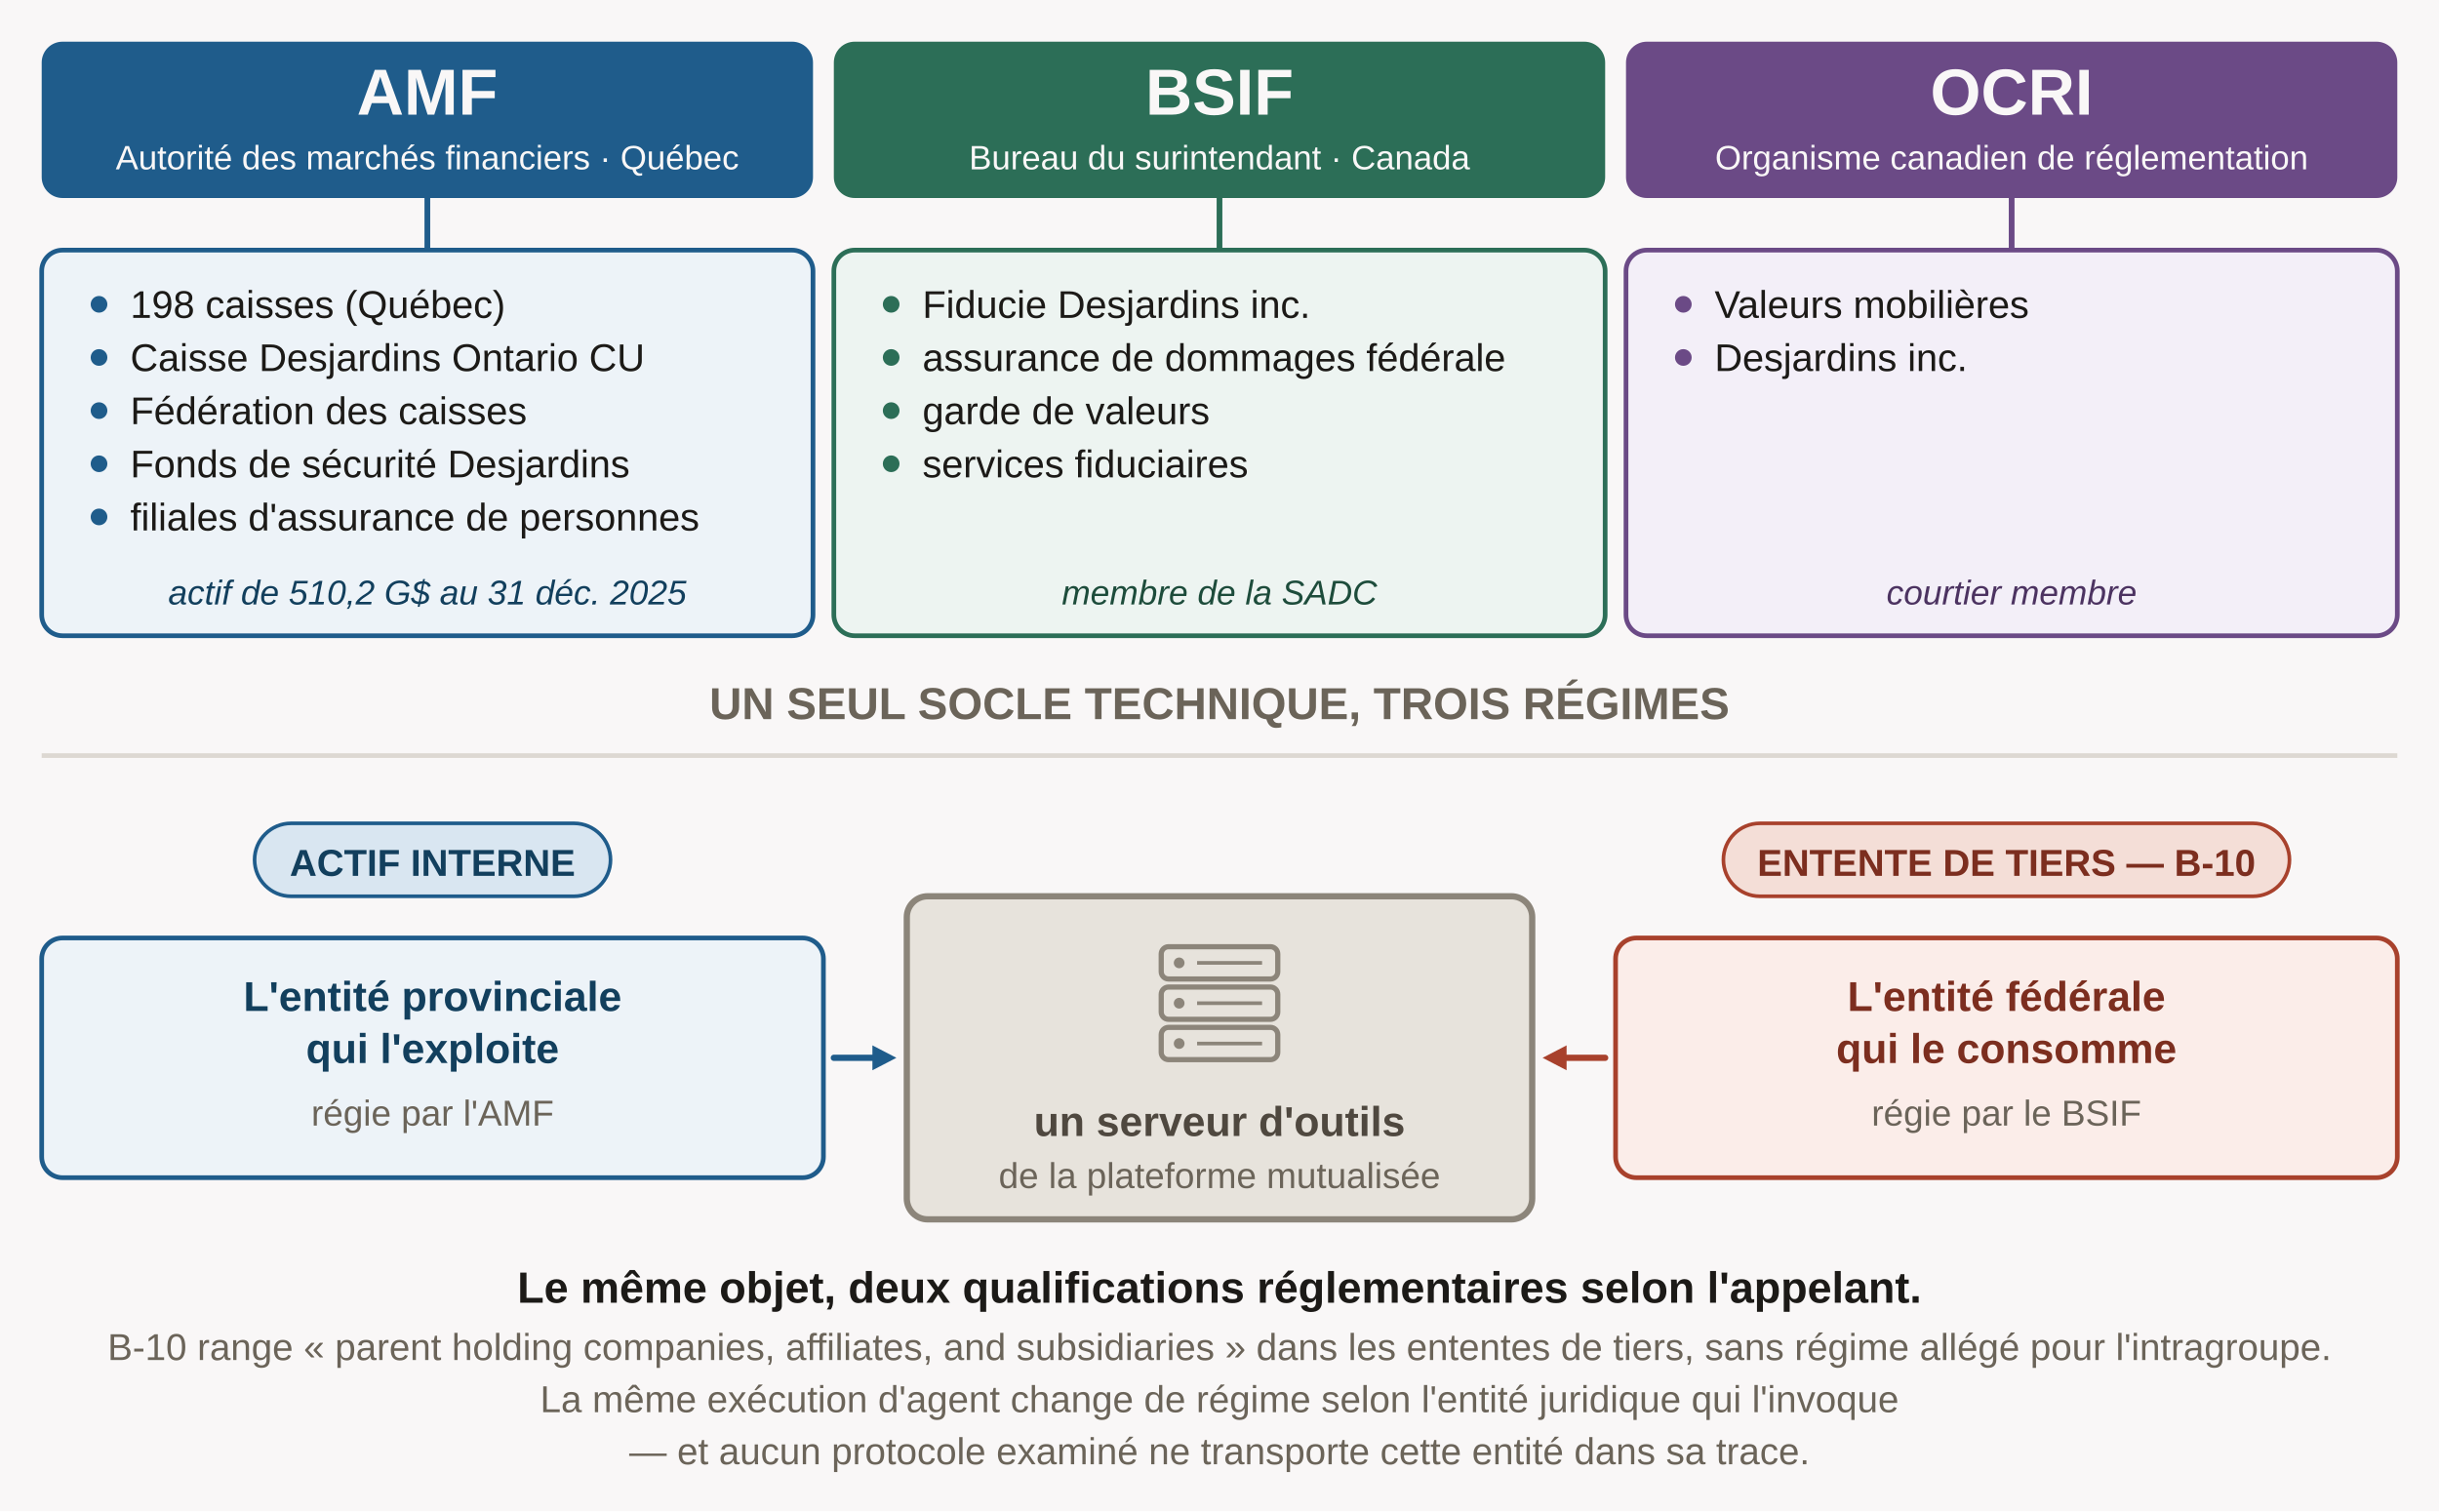
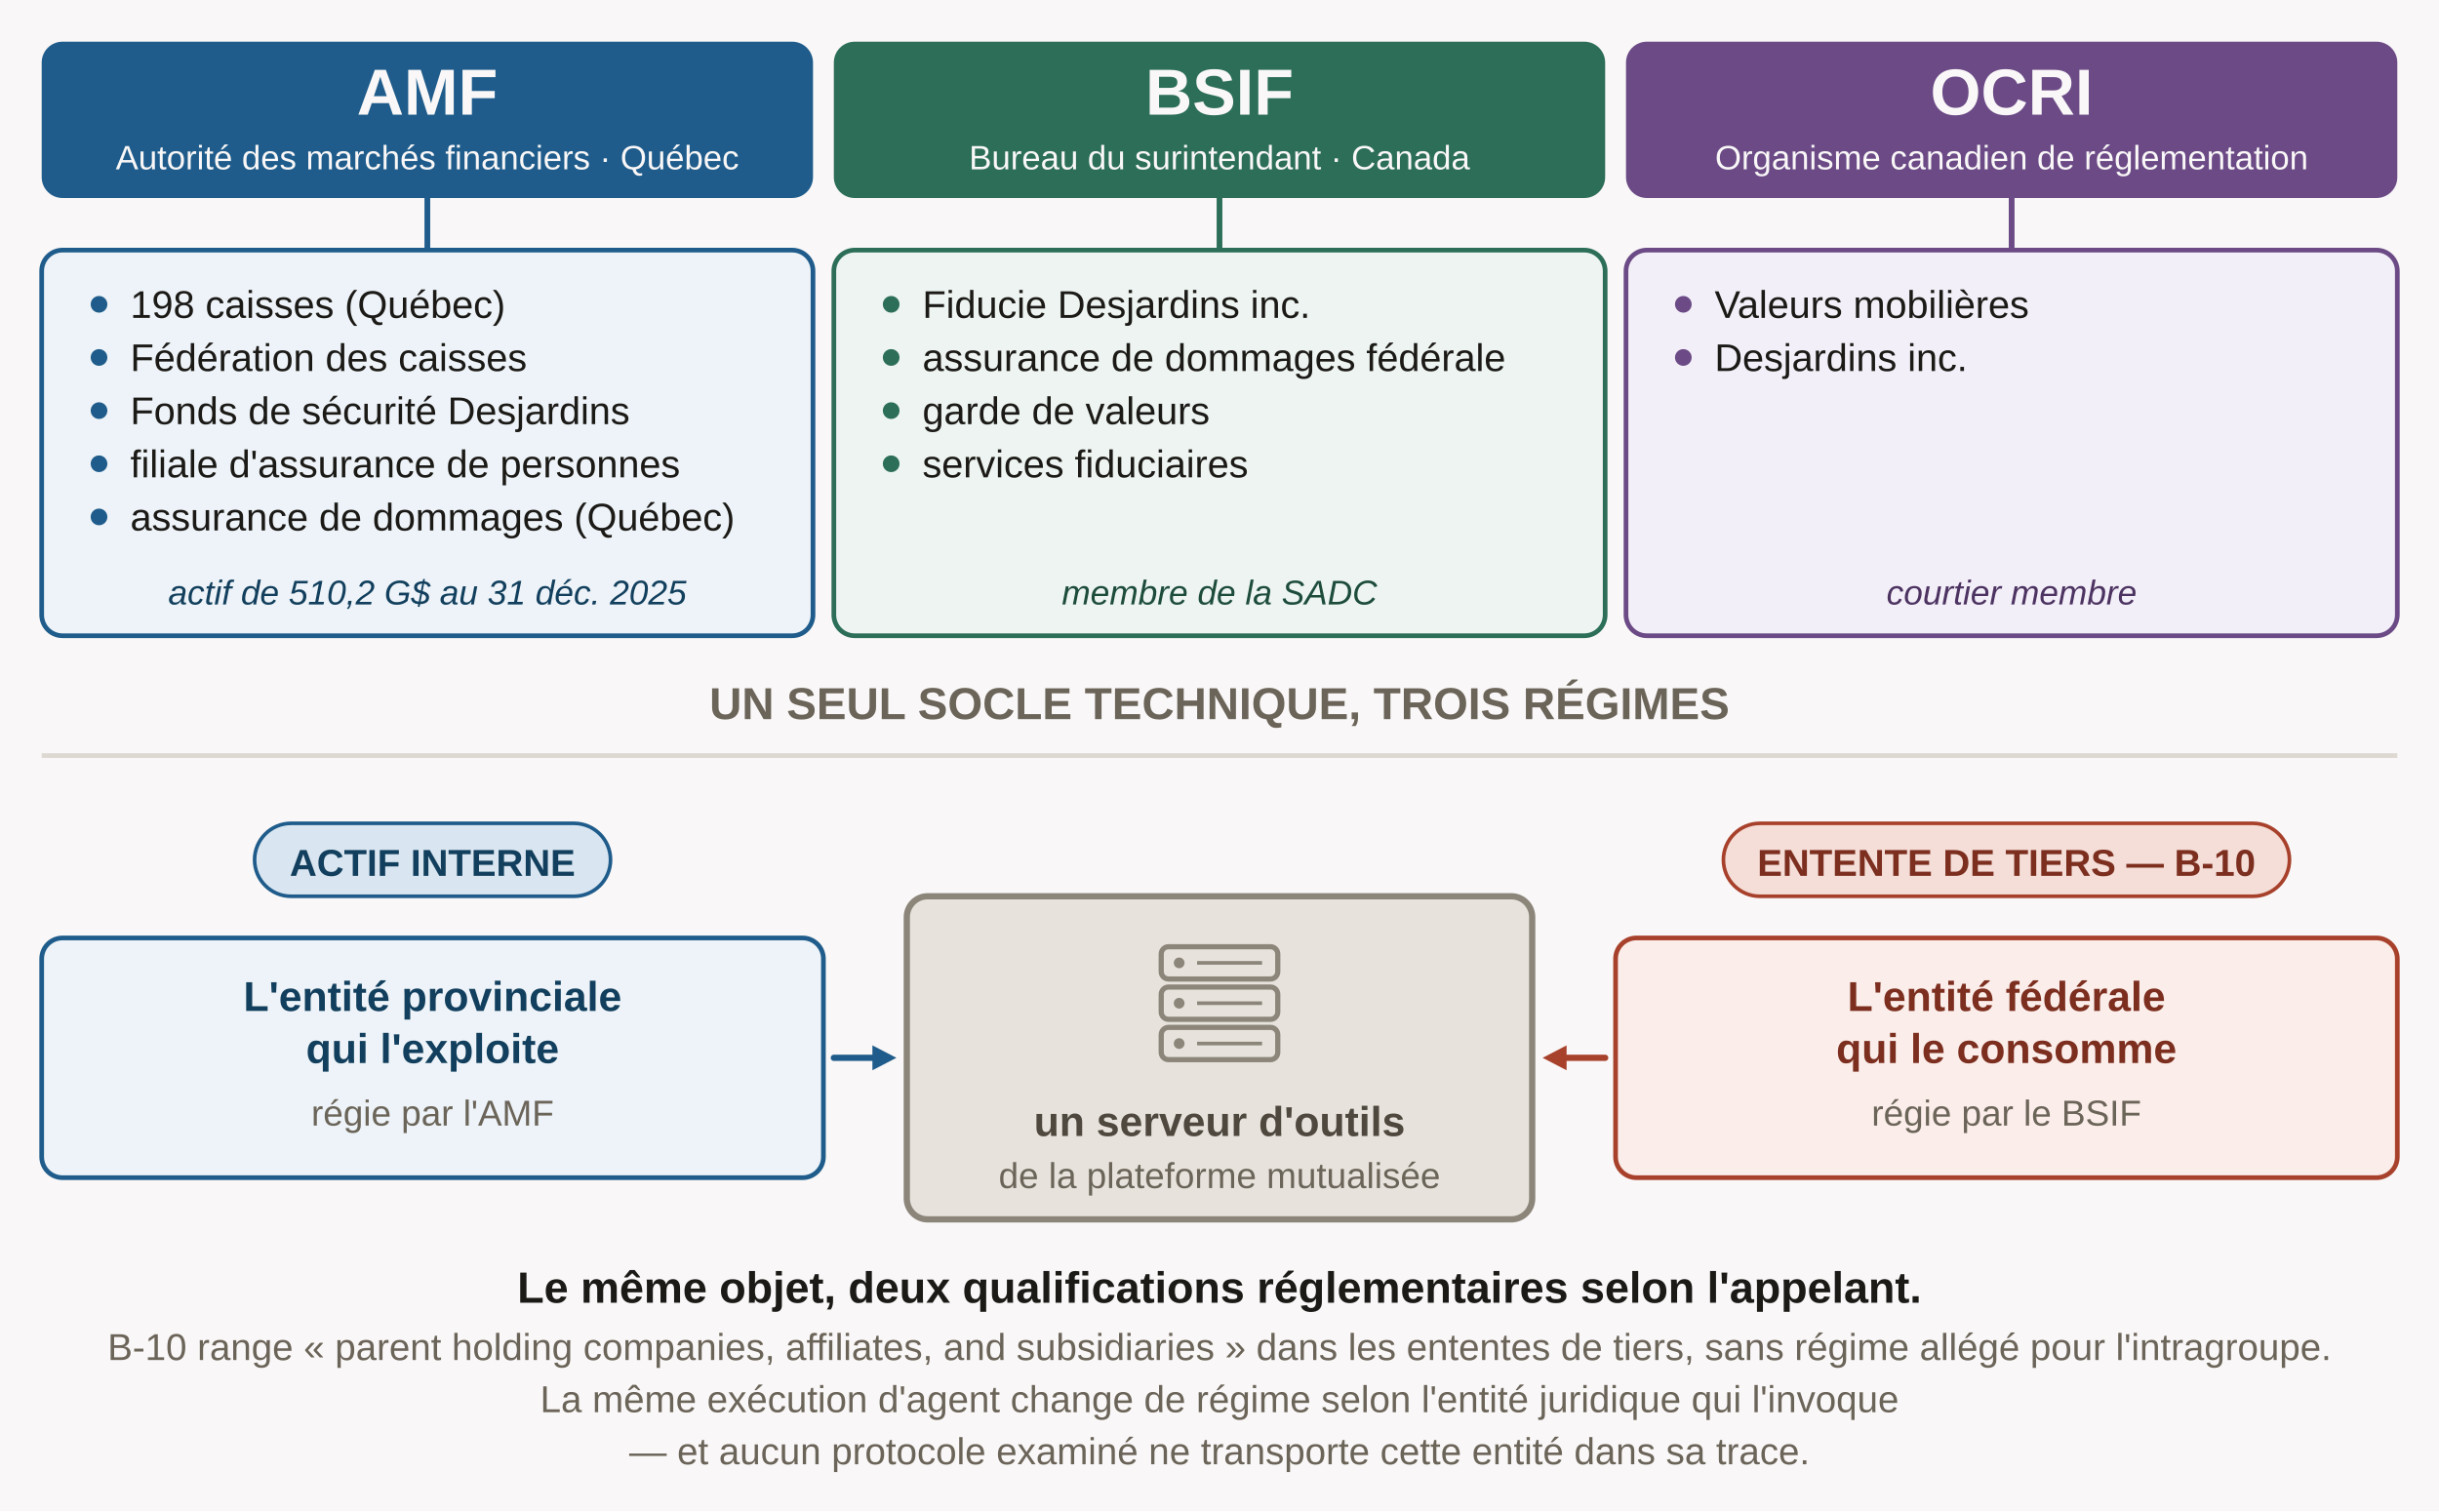
<svg xmlns="http://www.w3.org/2000/svg" width="468" height="290" viewBox="0 0 468 290" role="img">
  <rect x="0.00" y="0.00" width="468.00" height="290.00" fill="#f9f7f7" />
  <rect x="8.00" y="8.00" width="148.00" height="30.00" rx="4" fill="#1f5c8b" />
  <text x="82.00" y="22.00" font-family="Arial, Helvetica, 'Liberation Sans', sans-serif" font-size="12.5" fill="#f9f7f7" text-anchor="middle" font-weight="bold">AMF</text>
  <text x="82.00" y="32.50" font-family="Arial, Helvetica, 'Liberation Sans', sans-serif" font-size="6.5" fill="#f9f7f7" text-anchor="middle">Autorité des marchés financiers · Québec</text>
  <line x1="82.00" y1="38.00" x2="82.00" y2="48.00" stroke="#1f5c8b" stroke-width="1.1" stroke-linecap="butt" />
  <rect x="8.00" y="48.00" width="148.00" height="74.00" rx="4" fill="#edf3f8" stroke="#1f5c8b" stroke-width="0.9" />
  <circle cx="19.00" cy="58.40" r="1.60" fill="#1f5c8b" />
  <text x="25.00" y="61.00" font-family="Arial, Helvetica, 'Liberation Sans', sans-serif" font-size="7.4" fill="#1c1a17" text-anchor="start">198 caisses (Québec)</text>
  <circle cx="19.00" cy="68.60" r="1.60" fill="#1f5c8b" />
-   <text x="25.00" y="71.20" font-family="Arial, Helvetica, 'Liberation Sans', sans-serif" font-size="7.4" fill="#1c1a17" text-anchor="start">Caisse Desjardins Ontario CU</text>
+   <text x="25.00" y="71.20" font-family="Arial, Helvetica, 'Liberation Sans', sans-serif" font-size="7.4" fill="#1c1a17" text-anchor="start">Fédération des caisses</text>
  <circle cx="19.00" cy="78.80" r="1.60" fill="#1f5c8b" />
-   <text x="25.00" y="81.40" font-family="Arial, Helvetica, 'Liberation Sans', sans-serif" font-size="7.4" fill="#1c1a17" text-anchor="start">Fédération des caisses</text>
+   <text x="25.00" y="81.40" font-family="Arial, Helvetica, 'Liberation Sans', sans-serif" font-size="7.4" fill="#1c1a17" text-anchor="start">Fonds de sécurité Desjardins</text>
  <circle cx="19.00" cy="89.00" r="1.60" fill="#1f5c8b" />
-   <text x="25.00" y="91.60" font-family="Arial, Helvetica, 'Liberation Sans', sans-serif" font-size="7.4" fill="#1c1a17" text-anchor="start">Fonds de sécurité Desjardins</text>
+   <text x="25.00" y="91.60" font-family="Arial, Helvetica, 'Liberation Sans', sans-serif" font-size="7.4" fill="#1c1a17" text-anchor="start">filiale d'assurance de personnes</text>
  <circle cx="19.00" cy="99.20" r="1.60" fill="#1f5c8b" />
-   <text x="25.00" y="101.80" font-family="Arial, Helvetica, 'Liberation Sans', sans-serif" font-size="7.4" fill="#1c1a17" text-anchor="start">filiales d'assurance de personnes</text>
+   <text x="25.00" y="101.80" font-family="Arial, Helvetica, 'Liberation Sans', sans-serif" font-size="7.4" fill="#1c1a17" text-anchor="start">assurance de dommages (Québec)</text>
  <text x="82.00" y="116.00" font-family="Arial, Helvetica, 'Liberation Sans', sans-serif" font-size="6.6" fill="#123f5d" text-anchor="middle" font-style="italic">actif de 510,2 G$ au 31 déc. 2025</text>
  <rect x="160.00" y="8.00" width="148.00" height="30.00" rx="4" fill="#2c6e57" />
  <text x="234.00" y="22.00" font-family="Arial, Helvetica, 'Liberation Sans', sans-serif" font-size="12.5" fill="#f9f7f7" text-anchor="middle" font-weight="bold">BSIF</text>
  <text x="234.00" y="32.50" font-family="Arial, Helvetica, 'Liberation Sans', sans-serif" font-size="6.5" fill="#f9f7f7" text-anchor="middle">Bureau du surintendant · Canada</text>
  <line x1="234.00" y1="38.00" x2="234.00" y2="48.00" stroke="#2c6e57" stroke-width="1.1" stroke-linecap="butt" />
  <rect x="160.00" y="48.00" width="148.00" height="74.00" rx="4" fill="#edf4f1" stroke="#2c6e57" stroke-width="0.9" />
  <circle cx="171.00" cy="58.40" r="1.60" fill="#2c6e57" />
  <text x="177.00" y="61.00" font-family="Arial, Helvetica, 'Liberation Sans', sans-serif" font-size="7.4" fill="#1c1a17" text-anchor="start">Fiducie Desjardins inc.</text>
  <circle cx="171.00" cy="68.60" r="1.60" fill="#2c6e57" />
  <text x="177.00" y="71.20" font-family="Arial, Helvetica, 'Liberation Sans', sans-serif" font-size="7.4" fill="#1c1a17" text-anchor="start">assurance de dommages fédérale</text>
  <circle cx="171.00" cy="78.80" r="1.60" fill="#2c6e57" />
  <text x="177.00" y="81.40" font-family="Arial, Helvetica, 'Liberation Sans', sans-serif" font-size="7.4" fill="#1c1a17" text-anchor="start">garde de valeurs</text>
  <circle cx="171.00" cy="89.00" r="1.60" fill="#2c6e57" />
  <text x="177.00" y="91.60" font-family="Arial, Helvetica, 'Liberation Sans', sans-serif" font-size="7.4" fill="#1c1a17" text-anchor="start">services fiduciaires</text>
  <text x="234.00" y="116.00" font-family="Arial, Helvetica, 'Liberation Sans', sans-serif" font-size="6.6" fill="#1d4c3b" text-anchor="middle" font-style="italic">membre de la SADC</text>
  <rect x="312.00" y="8.00" width="148.00" height="30.00" rx="4" fill="#6b4a86" />
  <text x="386.00" y="22.00" font-family="Arial, Helvetica, 'Liberation Sans', sans-serif" font-size="12.5" fill="#f9f7f7" text-anchor="middle" font-weight="bold">OCRI</text>
  <text x="386.00" y="32.50" font-family="Arial, Helvetica, 'Liberation Sans', sans-serif" font-size="6.5" fill="#f9f7f7" text-anchor="middle">Organisme canadien de réglementation</text>
  <line x1="386.00" y1="38.00" x2="386.00" y2="48.00" stroke="#6b4a86" stroke-width="1.1" stroke-linecap="butt" />
  <rect x="312.00" y="48.00" width="148.00" height="74.00" rx="4" fill="#f3eff8" stroke="#6b4a86" stroke-width="0.9" />
  <circle cx="323.00" cy="58.40" r="1.60" fill="#6b4a86" />
  <text x="329.00" y="61.00" font-family="Arial, Helvetica, 'Liberation Sans', sans-serif" font-size="7.4" fill="#1c1a17" text-anchor="start">Valeurs mobilières</text>
  <circle cx="323.00" cy="68.60" r="1.60" fill="#6b4a86" />
  <text x="329.00" y="71.20" font-family="Arial, Helvetica, 'Liberation Sans', sans-serif" font-size="7.4" fill="#1c1a17" text-anchor="start">Desjardins inc.</text>
  <text x="386.00" y="116.00" font-family="Arial, Helvetica, 'Liberation Sans', sans-serif" font-size="6.6" fill="#4c3361" text-anchor="middle" font-style="italic">courtier membre</text>
  <text x="234.00" y="138.00" font-family="Arial, Helvetica, 'Liberation Sans', sans-serif" font-size="8.6" fill="#6b6459" text-anchor="middle" font-weight="bold">UN SEUL SOCLE TECHNIQUE, TROIS RÉGIMES</text>
  <line x1="8.00" y1="145.00" x2="460.00" y2="145.00" stroke="#ddd8d2" stroke-width="0.9" stroke-linecap="butt" />
  <rect x="174.00" y="172.00" width="120.00" height="62.00" rx="4" fill="#e7e3dc" stroke="#8c857a" stroke-width="1.2" />
  <rect x="222.82" y="181.68" width="22.36" height="6.19" rx="1.4" fill="#e7e3dc" stroke="#8c857a" stroke-width="1.0" />
  <circle cx="226.26" cy="184.78" r="1.03" fill="#8c857a" />
  <line x1="229.70" y1="184.78" x2="242.17" y2="184.78" stroke="#8c857a" stroke-width="0.7" stroke-linecap="butt" />
  <rect x="222.82" y="189.42" width="22.36" height="6.19" rx="1.4" fill="#e7e3dc" stroke="#8c857a" stroke-width="1.0" />
  <circle cx="226.26" cy="192.52" r="1.03" fill="#8c857a" />
  <line x1="229.70" y1="192.52" x2="242.17" y2="192.52" stroke="#8c857a" stroke-width="0.7" stroke-linecap="butt" />
  <rect x="222.82" y="197.16" width="22.36" height="6.19" rx="1.4" fill="#e7e3dc" stroke="#8c857a" stroke-width="1.0" />
  <circle cx="226.26" cy="200.26" r="1.03" fill="#8c857a" />
  <line x1="229.70" y1="200.26" x2="242.17" y2="200.26" stroke="#8c857a" stroke-width="0.7" stroke-linecap="butt" />
  <text x="234.00" y="218.00" font-family="Arial, Helvetica, 'Liberation Sans', sans-serif" font-size="8.0" fill="#4f483f" text-anchor="middle" font-weight="bold">un serveur d'outils</text>
  <text x="234.00" y="228.00" font-family="Arial, Helvetica, 'Liberation Sans', sans-serif" font-size="6.9" fill="#6b6459" text-anchor="middle">de la plateforme mutualisée</text>
  <rect x="8.00" y="180.00" width="150.00" height="46.00" rx="4" fill="#edf3f8" stroke="#1f5c8b" stroke-width="0.9" />
  <text x="83.00" y="194.00" font-family="Arial, Helvetica, 'Liberation Sans', sans-serif" font-size="8.0" fill="#123f5d" text-anchor="middle" font-weight="bold">L'entité provinciale</text>
  <text x="83.00" y="204.00" font-family="Arial, Helvetica, 'Liberation Sans', sans-serif" font-size="8.0" fill="#123f5d" text-anchor="middle" font-weight="bold">qui l'exploite</text>
  <text x="83.00" y="216.00" font-family="Arial, Helvetica, 'Liberation Sans', sans-serif" font-size="6.9" fill="#6b6459" text-anchor="middle">régie par l'AMF</text>
  <rect x="310.00" y="180.00" width="150.00" height="46.00" rx="4" fill="#fbede9" stroke="#a8412c" stroke-width="0.9" />
  <text x="385.00" y="194.00" font-family="Arial, Helvetica, 'Liberation Sans', sans-serif" font-size="8.0" fill="#7c2e1f" text-anchor="middle" font-weight="bold">L'entité fédérale</text>
  <text x="385.00" y="204.00" font-family="Arial, Helvetica, 'Liberation Sans', sans-serif" font-size="8.0" fill="#7c2e1f" text-anchor="middle" font-weight="bold">qui le consomme</text>
  <text x="385.00" y="216.00" font-family="Arial, Helvetica, 'Liberation Sans', sans-serif" font-size="6.9" fill="#6b6459" text-anchor="middle">régie par le BSIF</text>
  <line x1="160.00" y1="203.00" x2="167.40" y2="203.00" stroke="#1f5c8b" stroke-width="1.2" stroke-linecap="round" />
  <polygon points="172.00,203.00 167.40,200.61 167.40,205.39" fill="#1f5c8b" />
  <line x1="308.00" y1="203.00" x2="300.60" y2="203.00" stroke="#a8412c" stroke-width="1.2" stroke-linecap="round" />
  <polygon points="296.00,203.00 300.60,205.39 300.60,200.61" fill="#a8412c" />
  <rect x="48.85" y="158.00" width="68.30" height="14.00" rx="7.0" fill="#d9e6f1" stroke="#1f5c8b" stroke-width="0.7" />
  <text x="83.00" y="168.08" font-family="Arial, Helvetica, 'Liberation Sans', sans-serif" font-size="7.2" fill="#123f5d" text-anchor="middle" font-weight="bold">ACTIF INTERNE</text>
  <rect x="330.69" y="158.00" width="108.62" height="14.00" rx="7.0" fill="#f4ded7" stroke="#a8412c" stroke-width="0.7" />
  <text x="385.00" y="168.08" font-family="Arial, Helvetica, 'Liberation Sans', sans-serif" font-size="7.2" fill="#7c2e1f" text-anchor="middle" font-weight="bold">ENTENTE DE TIERS — B-10</text>
  <text x="234.00" y="250.00" font-family="Arial, Helvetica, 'Liberation Sans', sans-serif" font-size="8.4" fill="#1c1a17" text-anchor="middle" font-weight="bold">Le même objet, deux qualifications réglementaires selon l'appelant.</text>
  <text x="234.00" y="261.00" font-family="Arial, Helvetica, 'Liberation Sans', sans-serif" font-size="7.2" fill="#6b6459" text-anchor="middle">B-10 range « parent holding companies, affiliates, and subsidiaries » dans les ententes de tiers, sans régime allégé pour l'intragroupe.</text>
  <text x="234.00" y="271.00" font-family="Arial, Helvetica, 'Liberation Sans', sans-serif" font-size="7.2" fill="#6b6459" text-anchor="middle">La même exécution d'agent change de régime selon l'entité juridique qui l'invoque</text>
  <text x="234.00" y="281.00" font-family="Arial, Helvetica, 'Liberation Sans', sans-serif" font-size="7.2" fill="#6b6459" text-anchor="middle">— et aucun protocole examiné ne transporte cette entité dans sa trace.</text>
</svg>
